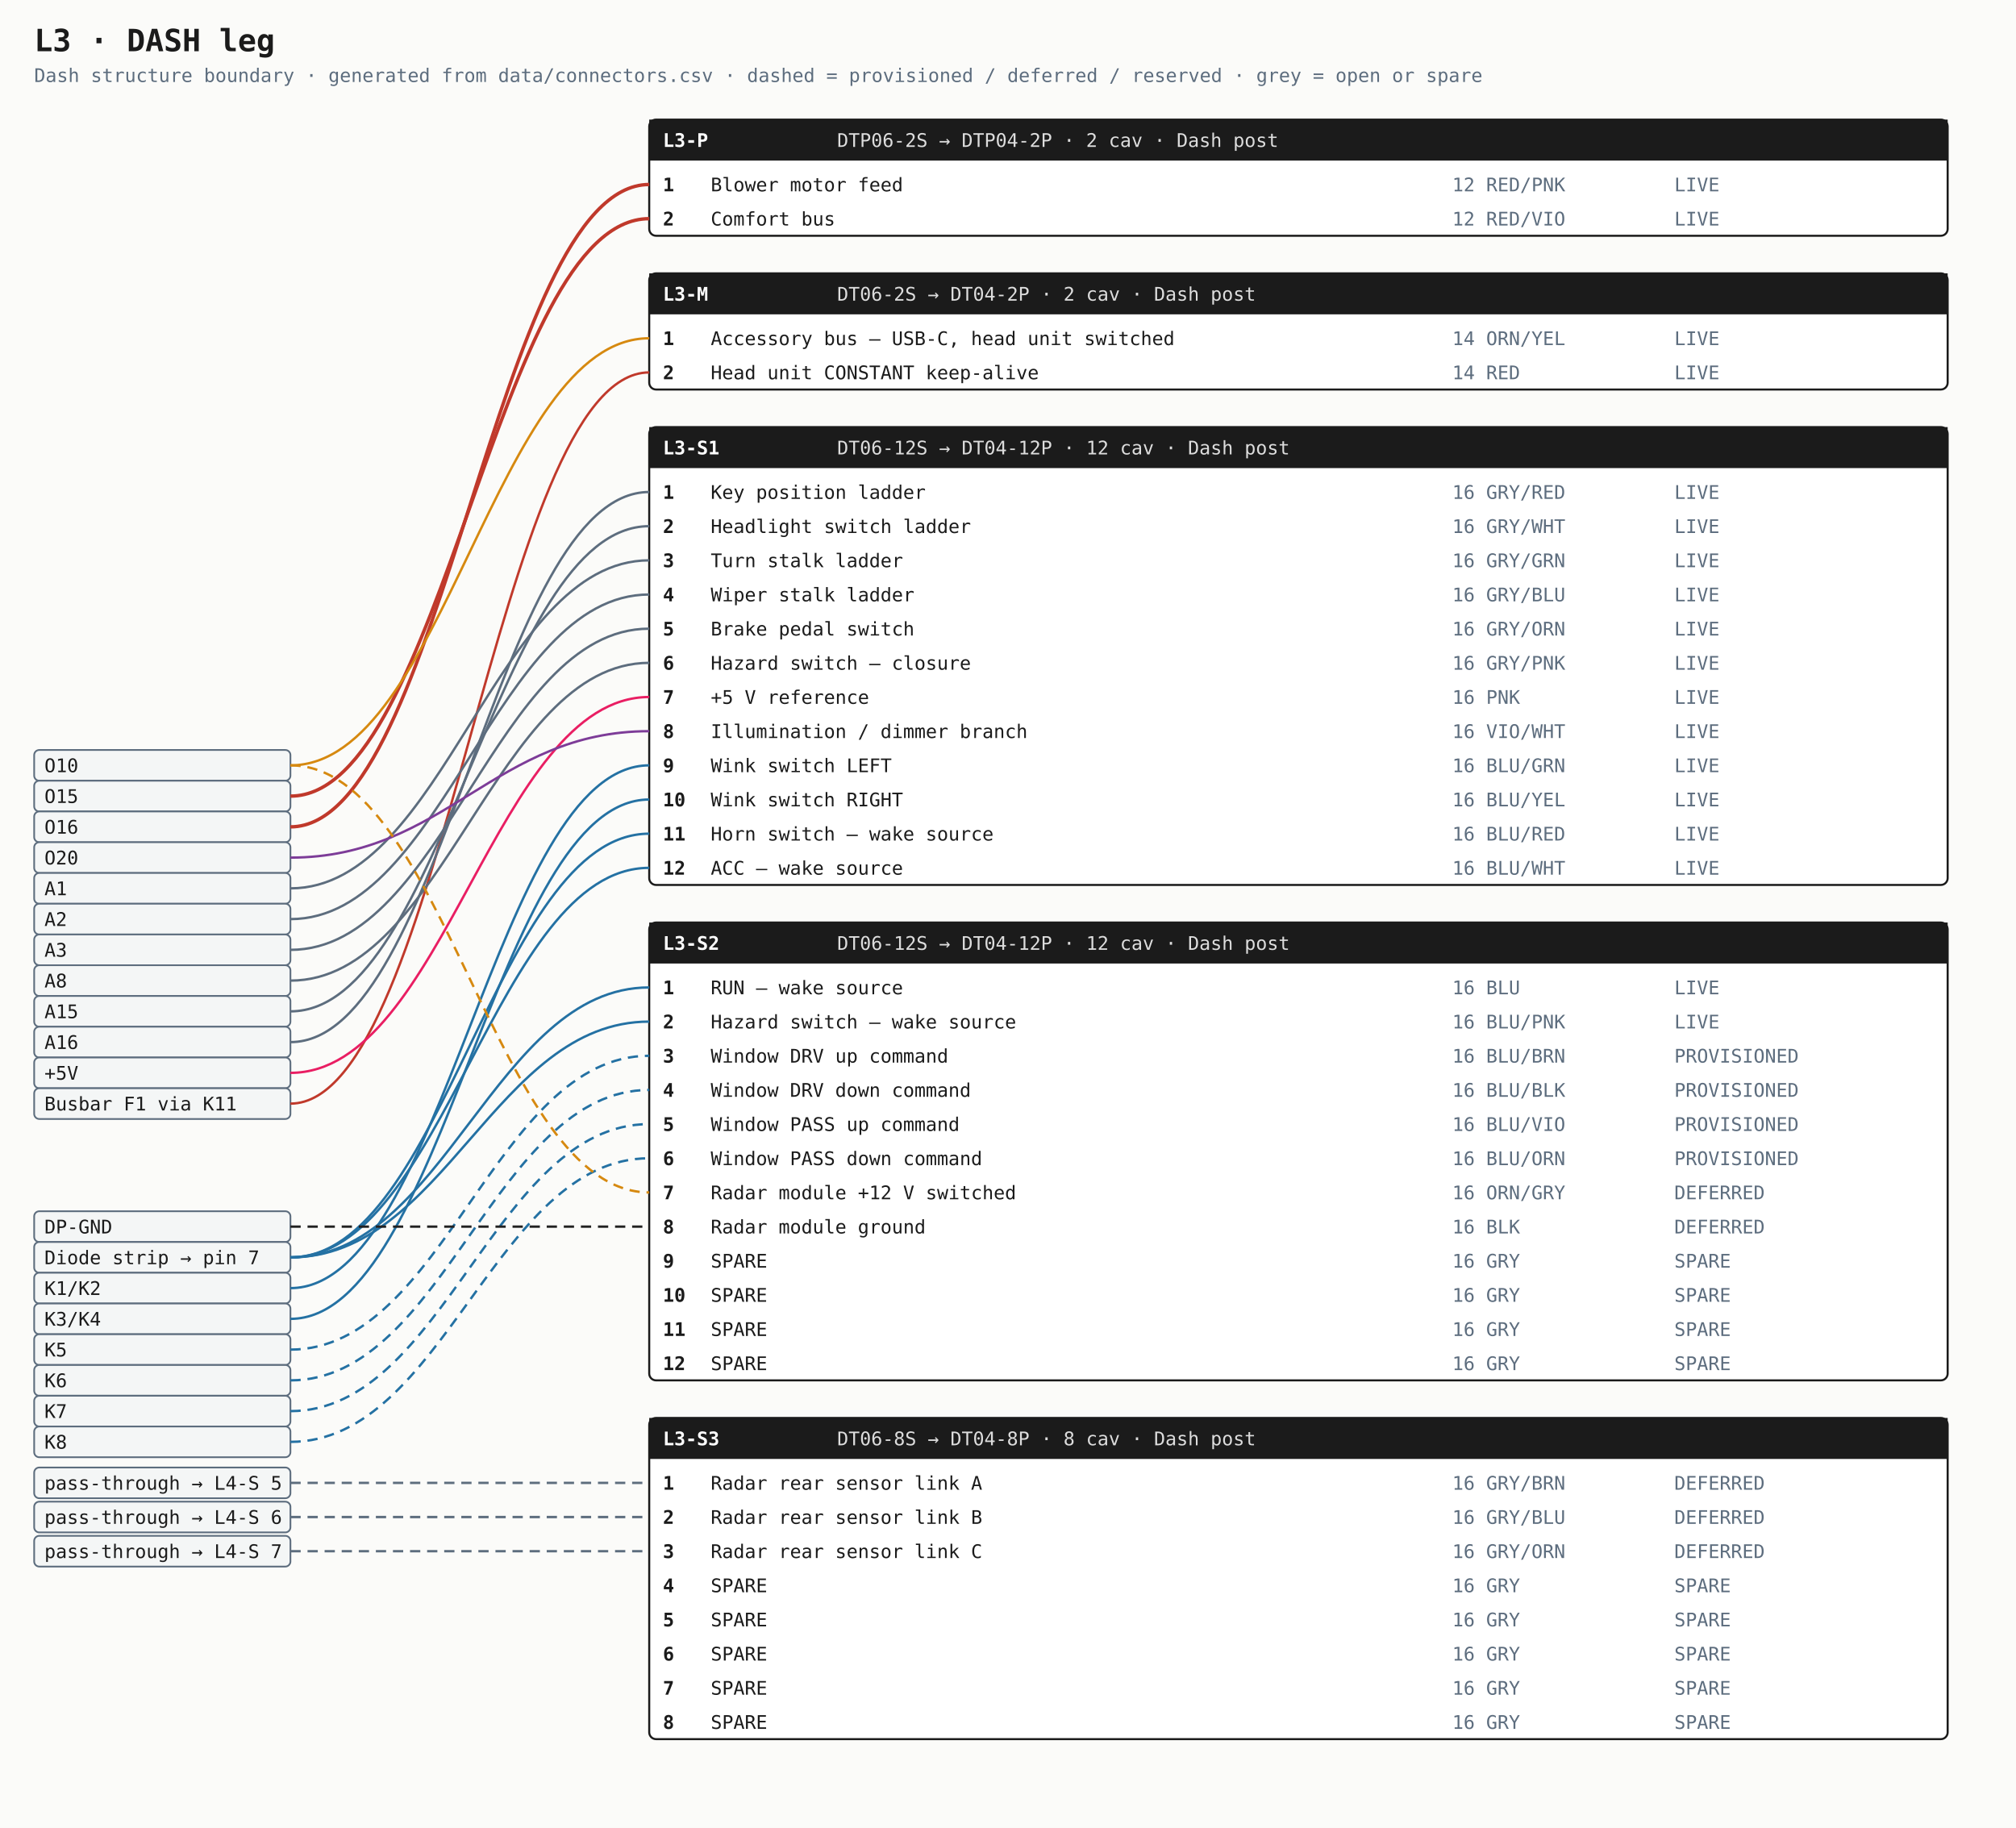
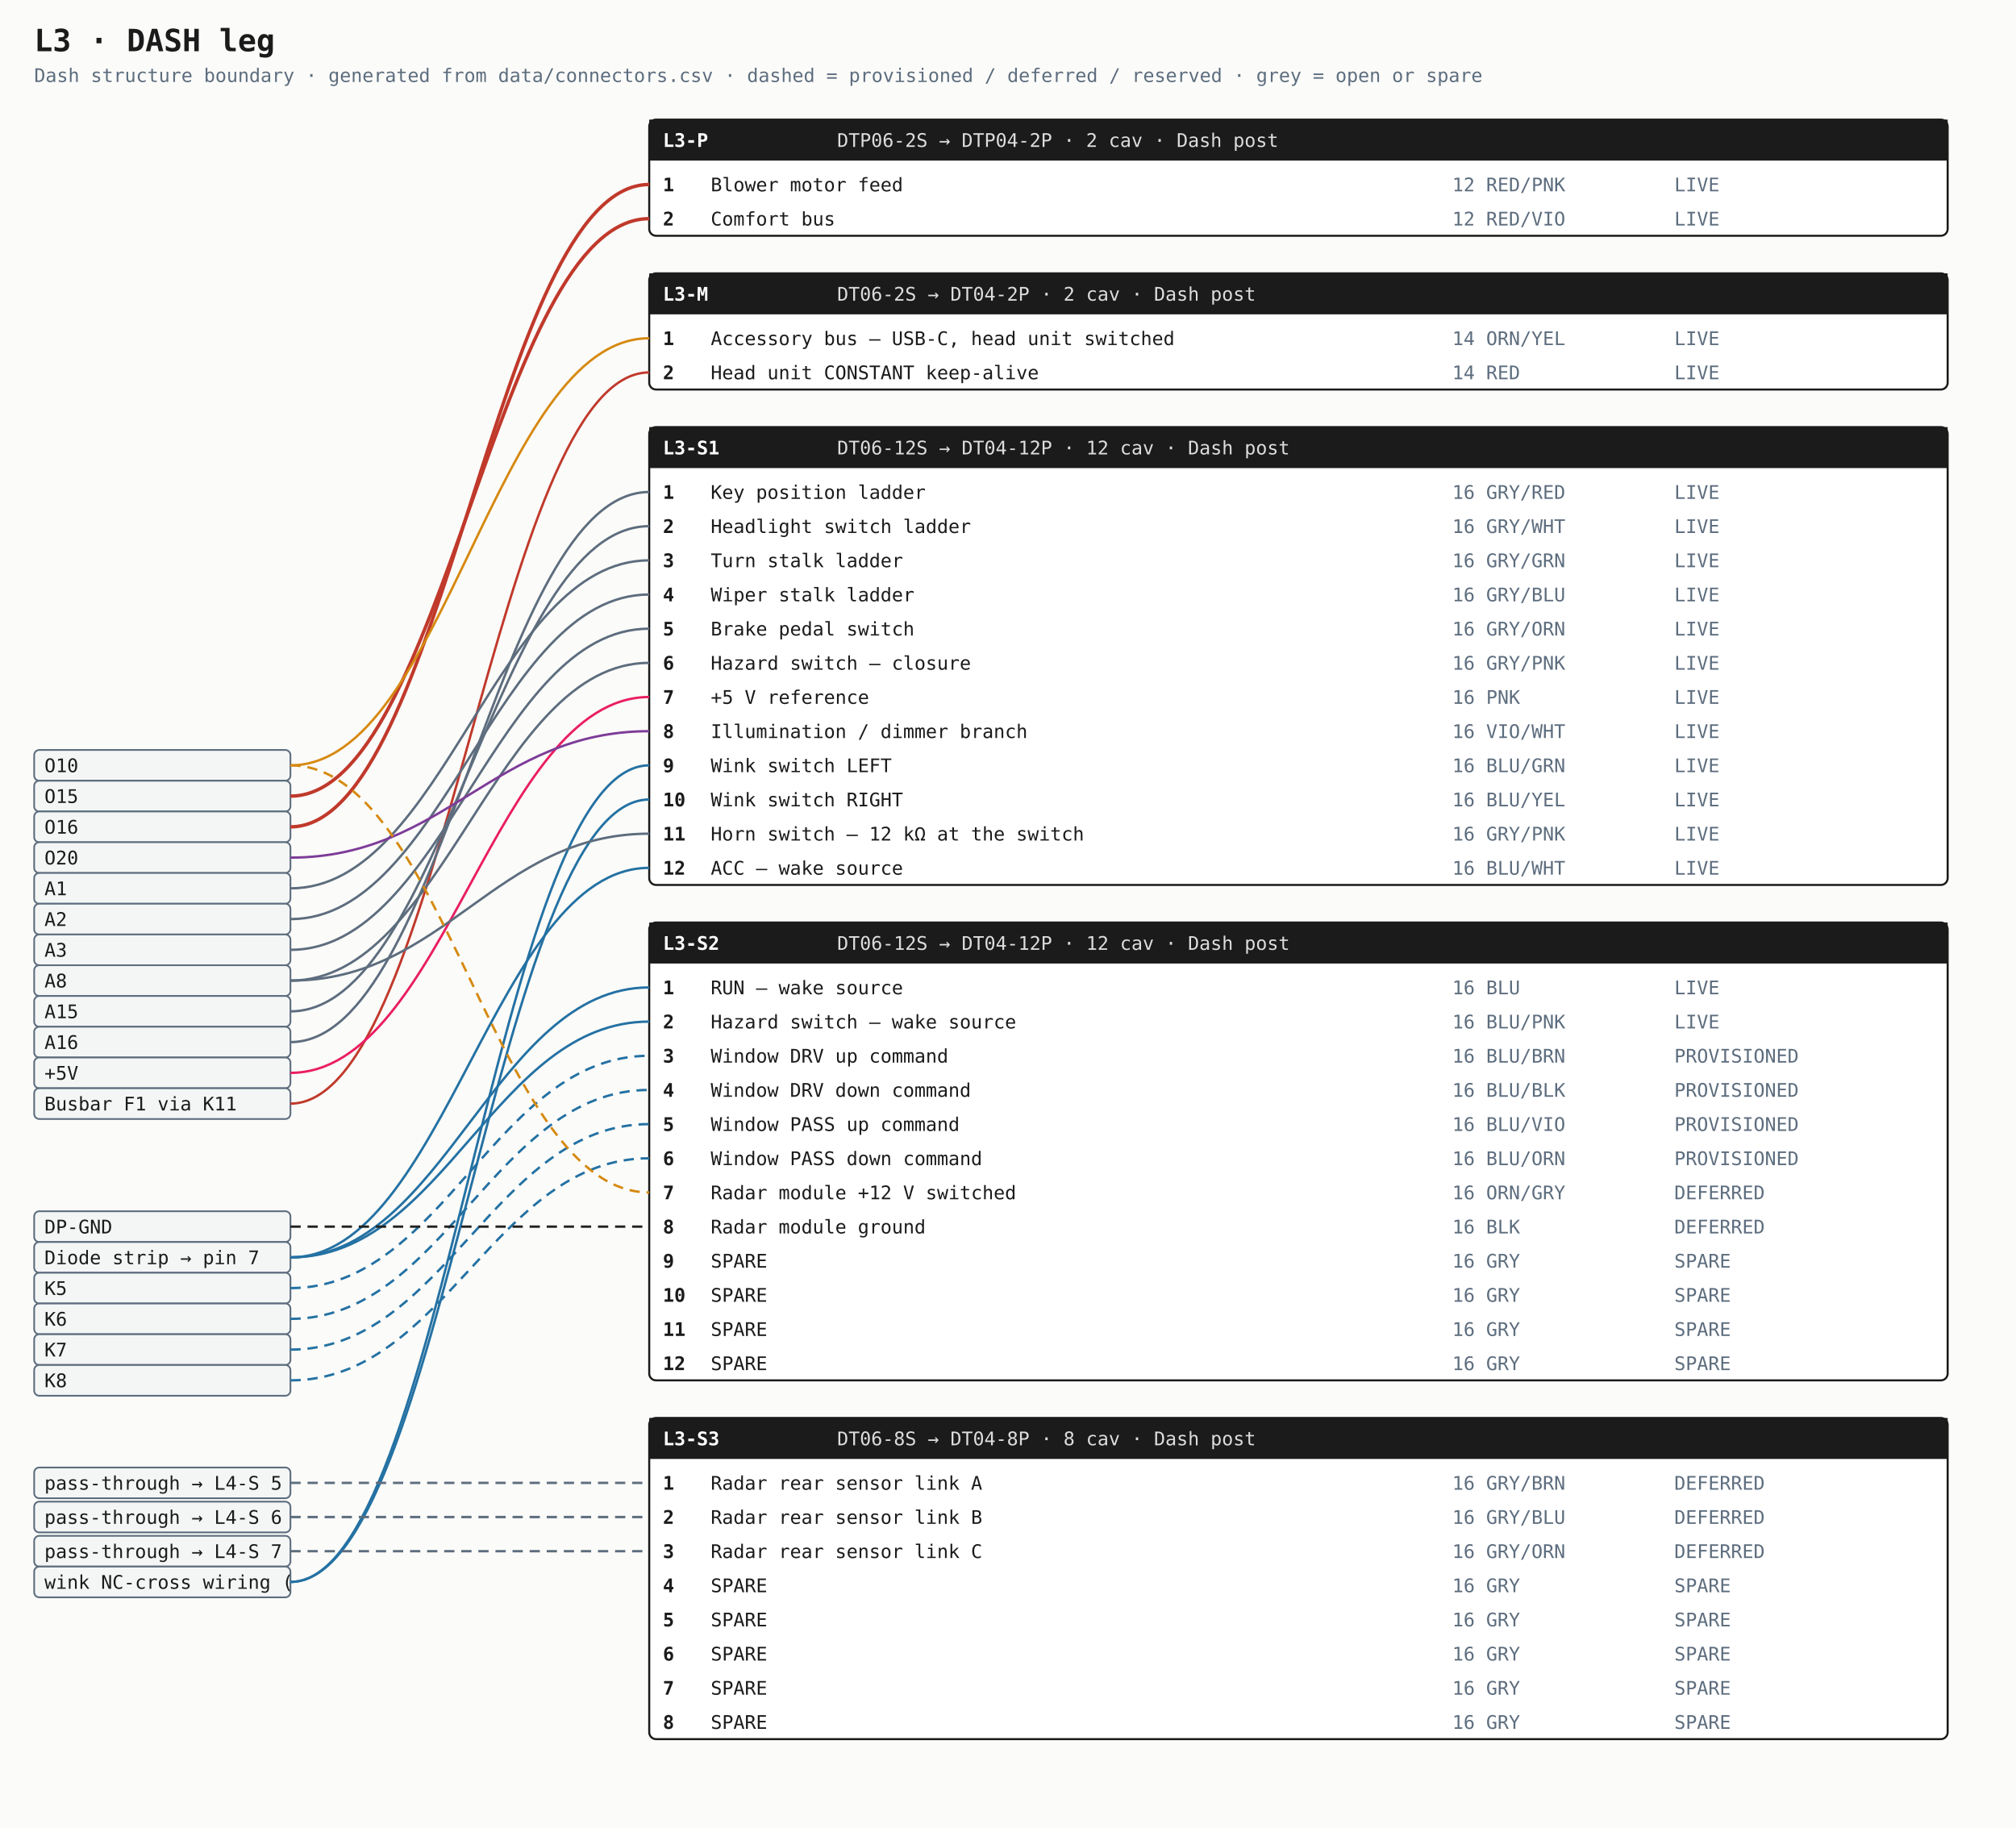
<svg xmlns="http://www.w3.org/2000/svg" width="1180" height="1070" viewBox="0 0 1180 1070" font-family="ui-monospace, Menlo, Consolas, monospace" font-size="11">
  <style>.t{fill:#1b1b1b}.d{fill:#5d6d7e}.h{font-weight:700;fill:#1b1b1b}.box{fill:#fff;stroke:#1b1b1b;stroke-width:1.2}.src{fill:#f4f6f6;stroke:#5d6d7e}</style>
  <rect width="1180" height="1070" fill="#fbfbf9" />
  <text x="20" y="30" font-size="18" class="h">L3 · DASH leg</text>
  <text x="20" y="48" class="d">Dash structure boundary · generated from data/connectors.csv · dashed = provisioned / deferred / reserved · grey = open or spare</text>
  <rect x="20" y="439.0" width="150" height="18" rx="3" class="src" />
  <text x="26" y="452.0" class="t">O10</text>
  <rect x="20" y="457.0" width="150" height="18" rx="3" class="src" />
  <text x="26" y="470.0" class="t">O15</text>
  <rect x="20" y="475.0" width="150" height="18" rx="3" class="src" />
  <text x="26" y="488.0" class="t">O16</text>
  <rect x="20" y="493.0" width="150" height="18" rx="3" class="src" />
  <text x="26" y="506.0" class="t">O20</text>
  <rect x="20" y="511.0" width="150" height="18" rx="3" class="src" />
  <text x="26" y="524.0" class="t">A1</text>
  <rect x="20" y="529.0" width="150" height="18" rx="3" class="src" />
  <text x="26" y="542.0" class="t">A2</text>
  <rect x="20" y="547.0" width="150" height="18" rx="3" class="src" />
  <text x="26" y="560.0" class="t">A3</text>
  <rect x="20" y="565.0" width="150" height="18" rx="3" class="src" />
  <text x="26" y="578.0" class="t">A8</text>
  <rect x="20" y="583.0" width="150" height="18" rx="3" class="src" />
  <text x="26" y="596.0" class="t">A15</text>
  <rect x="20" y="601.0" width="150" height="18" rx="3" class="src" />
  <text x="26" y="614.0" class="t">A16</text>
  <rect x="20" y="619.0" width="150" height="18" rx="3" class="src" />
  <text x="26" y="632.0" class="t">+5V</text>
  <rect x="20" y="637.0" width="150" height="18" rx="3" class="src" />
  <text x="26" y="650.0" class="t">Busbar F1 via K11</text>
  <rect x="20" y="709.0" width="150" height="18" rx="3" class="src" />
  <text x="26" y="722.0" class="t">DP-GND</text>
  <rect x="20" y="727.0" width="150" height="18" rx="3" class="src" />
  <text x="26" y="740.0" class="t">Diode strip → pin 7</text>
  <rect x="20" y="745.0" width="150" height="18" rx="3" class="src" />
-   <text x="26" y="758.0" class="t">K1/K2</text>
+   <text x="26" y="758.0" class="t">K5</text>
  <rect x="20" y="763.0" width="150" height="18" rx="3" class="src" />
-   <text x="26" y="776.0" class="t">K3/K4</text>
+   <text x="26" y="776.0" class="t">K6</text>
  <rect x="20" y="781.0" width="150" height="18" rx="3" class="src" />
-   <text x="26" y="794.0" class="t">K5</text>
+   <text x="26" y="794.0" class="t">K7</text>
  <rect x="20" y="799.0" width="150" height="18" rx="3" class="src" />
-   <text x="26" y="812.0" class="t">K6</text>
-   <rect x="20" y="817.0" width="150" height="18" rx="3" class="src" />
-   <text x="26" y="830.0" class="t">K7</text>
-   <rect x="20" y="835.0" width="150" height="18" rx="3" class="src" />
-   <text x="26" y="848.0" class="t">K8</text>
+   <text x="26" y="812.0" class="t">K8</text>
  <rect x="20" y="859.0" width="150" height="18" rx="3" class="src" />
  <text x="26" y="872.0" class="t">pass-through → L4-S 5</text>
  <rect x="20" y="879.0" width="150" height="18" rx="3" class="src" />
  <text x="26" y="892.0" class="t">pass-through → L4-S 6</text>
  <rect x="20" y="899.0" width="150" height="18" rx="3" class="src" />
  <text x="26" y="912.0" class="t">pass-through → L4-S 7</text>
+   <rect x="20" y="917.0" width="150" height="18" rx="3" class="src" />
+   <text x="26" y="930.0" class="t">wink NC-cross wiring (</text>
  <rect x="380" y="70" width="760" height="68" rx="4" class="box" />
  <rect x="380" y="70" width="760" height="24" fill="#1b1b1b" />
  <text x="388" y="86" fill="#fff" font-weight="700">L3-P</text>
  <text x="490" y="86" fill="#ddd">DTP06-2S → DTP04-2P · 2 cav · Dash post</text>
  <text x="388" y="112.0" class="h">1</text>
  <text x="416" y="112.0" class="t">Blower motor feed</text>
  <text x="850" y="112.0" class="d">12 RED/PNK</text>
  <text x="980" y="112.0" class="d">LIVE</text>
  <path d="M170,484.0 C 260,484.0 290,108.0 380,108.0" fill="none" stroke="#c0392b" stroke-width="2" />
  <text x="388" y="132.0" class="h">2</text>
  <text x="416" y="132.0" class="t">Comfort bus</text>
  <text x="850" y="132.0" class="d">12 RED/VIO</text>
  <text x="980" y="132.0" class="d">LIVE</text>
  <path d="M170,466.0 C 260,466.0 290,128.0 380,128.0" fill="none" stroke="#c0392b" stroke-width="2" />
  <rect x="380" y="160" width="760" height="68" rx="4" class="box" />
  <rect x="380" y="160" width="760" height="24" fill="#1b1b1b" />
  <text x="388" y="176" fill="#fff" font-weight="700">L3-M</text>
  <text x="490" y="176" fill="#ddd">DT06-2S → DT04-2P · 2 cav · Dash post</text>
  <text x="388" y="202.0" class="h">1</text>
  <text x="416" y="202.0" class="t">Accessory bus — USB-C, head unit switched</text>
  <text x="850" y="202.0" class="d">14 ORN/YEL</text>
  <text x="980" y="202.0" class="d">LIVE</text>
  <path d="M170,448.0 C 260,448.0 290,198.0 380,198.0" fill="none" stroke="#d68910" stroke-width="1.4" />
  <text x="388" y="222.0" class="h">2</text>
  <text x="416" y="222.0" class="t">Head unit CONSTANT keep-alive</text>
  <text x="850" y="222.0" class="d">14 RED</text>
  <text x="980" y="222.0" class="d">LIVE</text>
  <path d="M170,646.0 C 260,646.0 290,218.0 380,218.0" fill="none" stroke="#c0392b" stroke-width="1.4" />
  <rect x="380" y="250" width="760" height="268" rx="4" class="box" />
  <rect x="380" y="250" width="760" height="24" fill="#1b1b1b" />
  <text x="388" y="266" fill="#fff" font-weight="700">L3-S1</text>
  <text x="490" y="266" fill="#ddd">DT06-12S → DT04-12P · 12 cav · Dash post</text>
  <text x="388" y="292.0" class="h">1</text>
  <text x="416" y="292.0" class="t">Key position ladder</text>
  <text x="850" y="292.0" class="d">16 GRY/RED</text>
  <text x="980" y="292.0" class="d">LIVE</text>
  <path d="M170,610.0 C 260,610.0 290,288.0 380,288.0" fill="none" stroke="#5d6d7e" stroke-width="1.4" />
  <text x="388" y="312.0" class="h">2</text>
  <text x="416" y="312.0" class="t">Headlight switch ladder</text>
  <text x="850" y="312.0" class="d">16 GRY/WHT</text>
  <text x="980" y="312.0" class="d">LIVE</text>
  <path d="M170,592.0 C 260,592.0 290,308.0 380,308.0" fill="none" stroke="#5d6d7e" stroke-width="1.4" />
  <text x="388" y="332.0" class="h">3</text>
  <text x="416" y="332.0" class="t">Turn stalk ladder</text>
  <text x="850" y="332.0" class="d">16 GRY/GRN</text>
  <text x="980" y="332.0" class="d">LIVE</text>
  <path d="M170,520.0 C 260,520.0 290,328.0 380,328.0" fill="none" stroke="#5d6d7e" stroke-width="1.4" />
  <text x="388" y="352.0" class="h">4</text>
  <text x="416" y="352.0" class="t">Wiper stalk ladder</text>
  <text x="850" y="352.0" class="d">16 GRY/BLU</text>
  <text x="980" y="352.0" class="d">LIVE</text>
  <path d="M170,538.0 C 260,538.0 290,348.0 380,348.0" fill="none" stroke="#5d6d7e" stroke-width="1.4" />
  <text x="388" y="372.0" class="h">5</text>
  <text x="416" y="372.0" class="t">Brake pedal switch</text>
  <text x="850" y="372.0" class="d">16 GRY/ORN</text>
  <text x="980" y="372.0" class="d">LIVE</text>
  <path d="M170,556.0 C 260,556.0 290,368.0 380,368.0" fill="none" stroke="#5d6d7e" stroke-width="1.4" />
  <text x="388" y="392.0" class="h">6</text>
  <text x="416" y="392.0" class="t">Hazard switch — closure</text>
  <text x="850" y="392.0" class="d">16 GRY/PNK</text>
  <text x="980" y="392.0" class="d">LIVE</text>
  <path d="M170,574.0 C 260,574.0 290,388.0 380,388.0" fill="none" stroke="#5d6d7e" stroke-width="1.4" />
  <text x="388" y="412.0" class="h">7</text>
  <text x="416" y="412.0" class="t">+5 V reference</text>
  <text x="850" y="412.0" class="d">16 PNK</text>
  <text x="980" y="412.0" class="d">LIVE</text>
  <path d="M170,628.0 C 260,628.0 290,408.0 380,408.0" fill="none" stroke="#e91e63" stroke-width="1.4" />
  <text x="388" y="432.0" class="h">8</text>
  <text x="416" y="432.0" class="t">Illumination / dimmer branch</text>
  <text x="850" y="432.0" class="d">16 VIO/WHT</text>
  <text x="980" y="432.0" class="d">LIVE</text>
  <path d="M170,502.0 C 260,502.0 290,428.0 380,428.0" fill="none" stroke="#7d3c98" stroke-width="1.4" />
  <text x="388" y="452.0" class="h">9</text>
  <text x="416" y="452.0" class="t">Wink switch LEFT</text>
  <text x="850" y="452.0" class="d">16 BLU/GRN</text>
  <text x="980" y="452.0" class="d">LIVE</text>
-   <path d="M170,754.0 C 260,754.0 290,448.0 380,448.0" fill="none" stroke="#2471a3" stroke-width="1.4" />
+   <path d="M170,926.0 C 260,926.0 290,448.0 380,448.0" fill="none" stroke="#2471a3" stroke-width="1.4" />
  <text x="388" y="472.0" class="h">10</text>
  <text x="416" y="472.0" class="t">Wink switch RIGHT</text>
  <text x="850" y="472.0" class="d">16 BLU/YEL</text>
  <text x="980" y="472.0" class="d">LIVE</text>
-   <path d="M170,772.0 C 260,772.0 290,468.0 380,468.0" fill="none" stroke="#2471a3" stroke-width="1.4" />
+   <path d="M170,926.0 C 260,926.0 290,468.0 380,468.0" fill="none" stroke="#2471a3" stroke-width="1.4" />
  <text x="388" y="492.0" class="h">11</text>
-   <text x="416" y="492.0" class="t">Horn switch — wake source</text>
-   <text x="850" y="492.0" class="d">16 BLU/RED</text>
+   <text x="416" y="492.0" class="t">Horn switch — 12 kΩ at the switch</text>
+   <text x="850" y="492.0" class="d">16 GRY/PNK</text>
  <text x="980" y="492.0" class="d">LIVE</text>
-   <path d="M170,736.0 C 260,736.0 290,488.0 380,488.0" fill="none" stroke="#2471a3" stroke-width="1.4" />
+   <path d="M170,574.0 C 260,574.0 290,488.0 380,488.0" fill="none" stroke="#5d6d7e" stroke-width="1.4" />
  <text x="388" y="512.0" class="h">12</text>
  <text x="416" y="512.0" class="t">ACC — wake source</text>
  <text x="850" y="512.0" class="d">16 BLU/WHT</text>
  <text x="980" y="512.0" class="d">LIVE</text>
  <path d="M170,736.0 C 260,736.0 290,508.0 380,508.0" fill="none" stroke="#2471a3" stroke-width="1.4" />
  <rect x="380" y="540" width="760" height="268" rx="4" class="box" />
  <rect x="380" y="540" width="760" height="24" fill="#1b1b1b" />
  <text x="388" y="556" fill="#fff" font-weight="700">L3-S2</text>
  <text x="490" y="556" fill="#ddd">DT06-12S → DT04-12P · 12 cav · Dash post</text>
  <text x="388" y="582.0" class="h">1</text>
  <text x="416" y="582.0" class="t">RUN — wake source</text>
  <text x="850" y="582.0" class="d">16 BLU</text>
  <text x="980" y="582.0" class="d">LIVE</text>
  <path d="M170,736.0 C 260,736.0 290,578.0 380,578.0" fill="none" stroke="#2471a3" stroke-width="1.4" />
  <text x="388" y="602.0" class="h">2</text>
  <text x="416" y="602.0" class="t">Hazard switch — wake source</text>
  <text x="850" y="602.0" class="d">16 BLU/PNK</text>
  <text x="980" y="602.0" class="d">LIVE</text>
  <path d="M170,736.0 C 260,736.0 290,598.0 380,598.0" fill="none" stroke="#2471a3" stroke-width="1.4" />
  <text x="388" y="622.0" class="h">3</text>
  <text x="416" y="622.0" class="t">Window DRV up command</text>
  <text x="850" y="622.0" class="d">16 BLU/BRN</text>
  <text x="980" y="622.0" class="d">PROVISIONED</text>
-   <path d="M170,790.0 C 260,790.0 290,618.0 380,618.0" fill="none" stroke="#2471a3" stroke-width="1.4" stroke-dasharray="6 4" />
+   <path d="M170,754.0 C 260,754.0 290,618.0 380,618.0" fill="none" stroke="#2471a3" stroke-width="1.4" stroke-dasharray="6 4" />
  <text x="388" y="642.0" class="h">4</text>
  <text x="416" y="642.0" class="t">Window DRV down command</text>
  <text x="850" y="642.0" class="d">16 BLU/BLK</text>
  <text x="980" y="642.0" class="d">PROVISIONED</text>
-   <path d="M170,808.0 C 260,808.0 290,638.0 380,638.0" fill="none" stroke="#2471a3" stroke-width="1.4" stroke-dasharray="6 4" />
+   <path d="M170,772.0 C 260,772.0 290,638.0 380,638.0" fill="none" stroke="#2471a3" stroke-width="1.4" stroke-dasharray="6 4" />
  <text x="388" y="662.0" class="h">5</text>
  <text x="416" y="662.0" class="t">Window PASS up command</text>
  <text x="850" y="662.0" class="d">16 BLU/VIO</text>
  <text x="980" y="662.0" class="d">PROVISIONED</text>
-   <path d="M170,826.0 C 260,826.0 290,658.0 380,658.0" fill="none" stroke="#2471a3" stroke-width="1.4" stroke-dasharray="6 4" />
+   <path d="M170,790.0 C 260,790.0 290,658.0 380,658.0" fill="none" stroke="#2471a3" stroke-width="1.4" stroke-dasharray="6 4" />
  <text x="388" y="682.0" class="h">6</text>
  <text x="416" y="682.0" class="t">Window PASS down command</text>
  <text x="850" y="682.0" class="d">16 BLU/ORN</text>
  <text x="980" y="682.0" class="d">PROVISIONED</text>
-   <path d="M170,844.0 C 260,844.0 290,678.0 380,678.0" fill="none" stroke="#2471a3" stroke-width="1.4" stroke-dasharray="6 4" />
+   <path d="M170,808.0 C 260,808.0 290,678.0 380,678.0" fill="none" stroke="#2471a3" stroke-width="1.4" stroke-dasharray="6 4" />
  <text x="388" y="702.0" class="h">7</text>
  <text x="416" y="702.0" class="t">Radar module +12 V switched</text>
  <text x="850" y="702.0" class="d">16 ORN/GRY</text>
  <text x="980" y="702.0" class="d">DEFERRED</text>
  <path d="M170,448.0 C 260,448.0 290,698.0 380,698.0" fill="none" stroke="#d68910" stroke-width="1.4" stroke-dasharray="6 4" />
  <text x="388" y="722.0" class="h">8</text>
  <text x="416" y="722.0" class="t">Radar module ground</text>
  <text x="850" y="722.0" class="d">16 BLK</text>
  <text x="980" y="722.0" class="d">DEFERRED</text>
  <path d="M170,718.0 C 260,718.0 290,718.0 380,718.0" fill="none" stroke="#212121" stroke-width="1.4" stroke-dasharray="6 4" />
  <text x="388" y="742.0" class="h">9</text>
  <text x="416" y="742.0" class="t">SPARE</text>
  <text x="850" y="742.0" class="d">16 GRY</text>
  <text x="980" y="742.0" class="d">SPARE</text>
  <text x="388" y="762.0" class="h">10</text>
  <text x="416" y="762.0" class="t">SPARE</text>
  <text x="850" y="762.0" class="d">16 GRY</text>
  <text x="980" y="762.0" class="d">SPARE</text>
  <text x="388" y="782.0" class="h">11</text>
  <text x="416" y="782.0" class="t">SPARE</text>
  <text x="850" y="782.0" class="d">16 GRY</text>
  <text x="980" y="782.0" class="d">SPARE</text>
  <text x="388" y="802.0" class="h">12</text>
  <text x="416" y="802.0" class="t">SPARE</text>
  <text x="850" y="802.0" class="d">16 GRY</text>
  <text x="980" y="802.0" class="d">SPARE</text>
  <rect x="380" y="830" width="760" height="188" rx="4" class="box" />
  <rect x="380" y="830" width="760" height="24" fill="#1b1b1b" />
  <text x="388" y="846" fill="#fff" font-weight="700">L3-S3</text>
  <text x="490" y="846" fill="#ddd">DT06-8S → DT04-8P · 8 cav · Dash post</text>
  <text x="388" y="872.0" class="h">1</text>
  <text x="416" y="872.0" class="t">Radar rear sensor link A</text>
  <text x="850" y="872.0" class="d">16 GRY/BRN</text>
  <text x="980" y="872.0" class="d">DEFERRED</text>
  <path d="M170,868.0 C 260,868.0 290,868.0 380,868.0" fill="none" stroke="#5d6d7e" stroke-width="1.4" stroke-dasharray="6 4" />
  <text x="388" y="892.0" class="h">2</text>
  <text x="416" y="892.0" class="t">Radar rear sensor link B</text>
  <text x="850" y="892.0" class="d">16 GRY/BLU</text>
  <text x="980" y="892.0" class="d">DEFERRED</text>
  <path d="M170,888.0 C 260,888.0 290,888.0 380,888.0" fill="none" stroke="#5d6d7e" stroke-width="1.4" stroke-dasharray="6 4" />
  <text x="388" y="912.0" class="h">3</text>
  <text x="416" y="912.0" class="t">Radar rear sensor link C</text>
  <text x="850" y="912.0" class="d">16 GRY/ORN</text>
  <text x="980" y="912.0" class="d">DEFERRED</text>
  <path d="M170,908.0 C 260,908.0 290,908.0 380,908.0" fill="none" stroke="#5d6d7e" stroke-width="1.4" stroke-dasharray="6 4" />
  <text x="388" y="932.0" class="h">4</text>
  <text x="416" y="932.0" class="t">SPARE</text>
  <text x="850" y="932.0" class="d">16 GRY</text>
  <text x="980" y="932.0" class="d">SPARE</text>
  <text x="388" y="952.0" class="h">5</text>
  <text x="416" y="952.0" class="t">SPARE</text>
  <text x="850" y="952.0" class="d">16 GRY</text>
  <text x="980" y="952.0" class="d">SPARE</text>
  <text x="388" y="972.0" class="h">6</text>
  <text x="416" y="972.0" class="t">SPARE</text>
  <text x="850" y="972.0" class="d">16 GRY</text>
  <text x="980" y="972.0" class="d">SPARE</text>
  <text x="388" y="992.0" class="h">7</text>
  <text x="416" y="992.0" class="t">SPARE</text>
  <text x="850" y="992.0" class="d">16 GRY</text>
  <text x="980" y="992.0" class="d">SPARE</text>
  <text x="388" y="1012.0" class="h">8</text>
  <text x="416" y="1012.0" class="t">SPARE</text>
  <text x="850" y="1012.0" class="d">16 GRY</text>
  <text x="980" y="1012.0" class="d">SPARE</text>
</svg>
